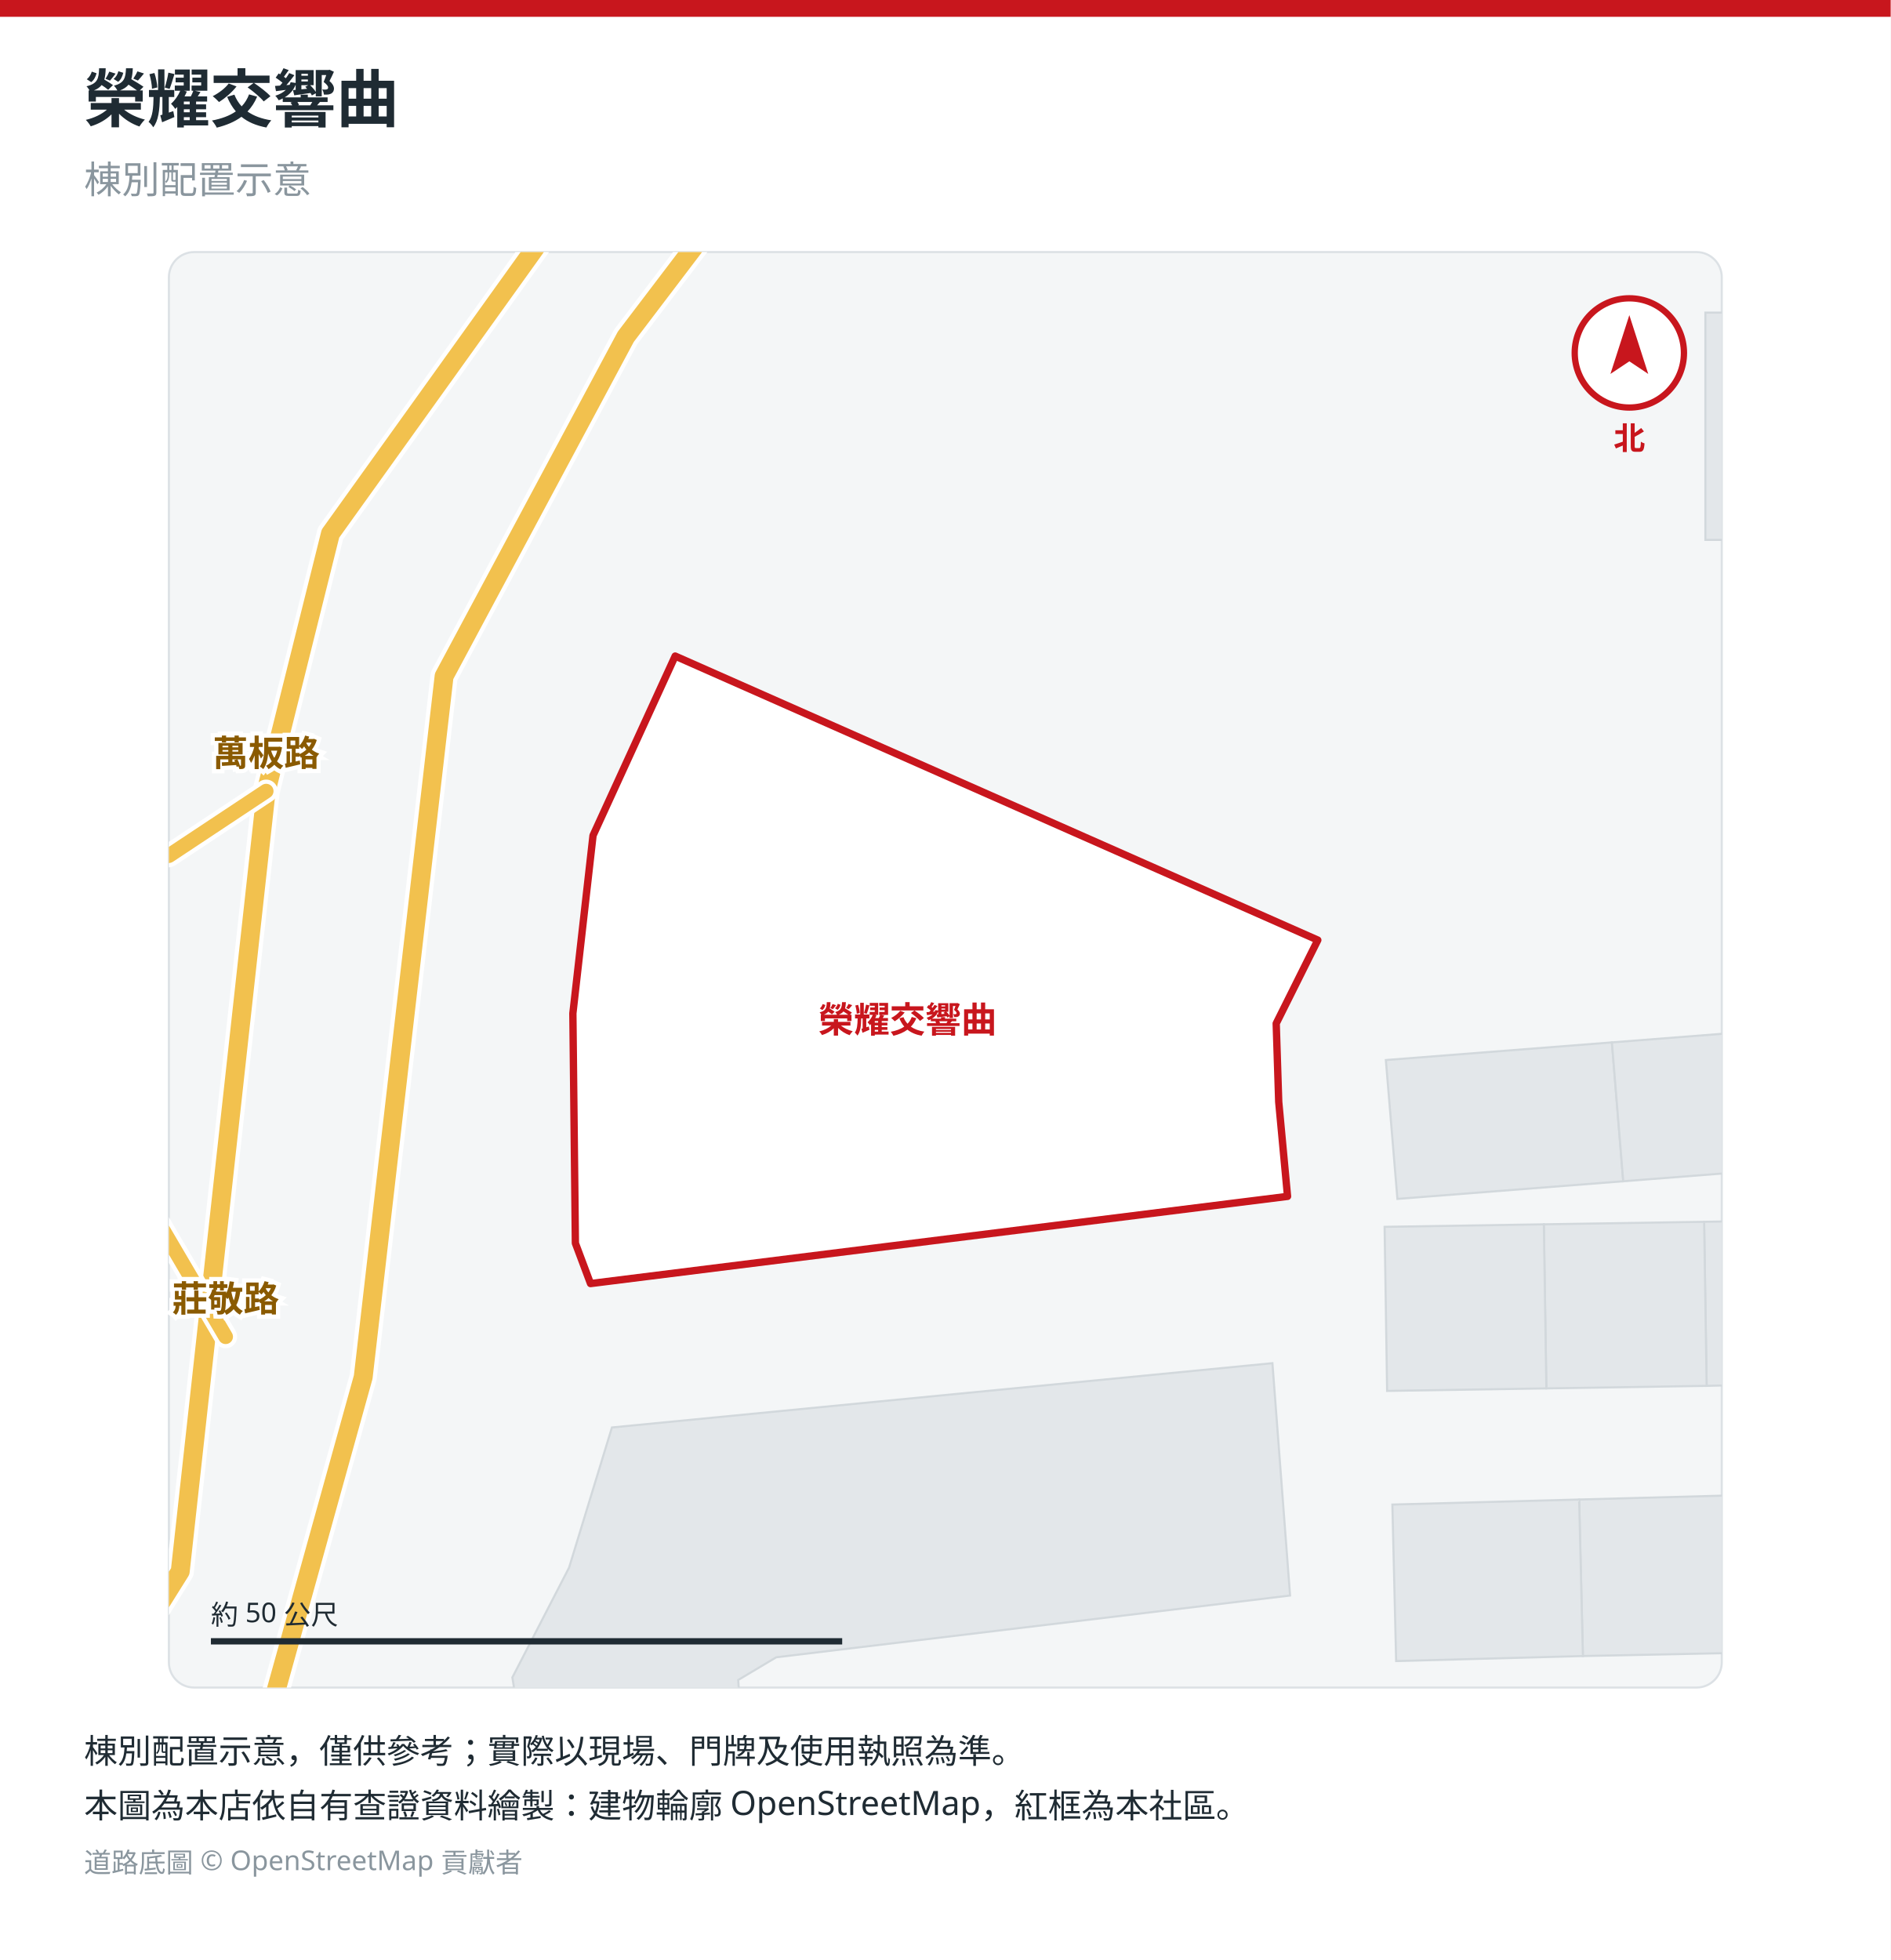
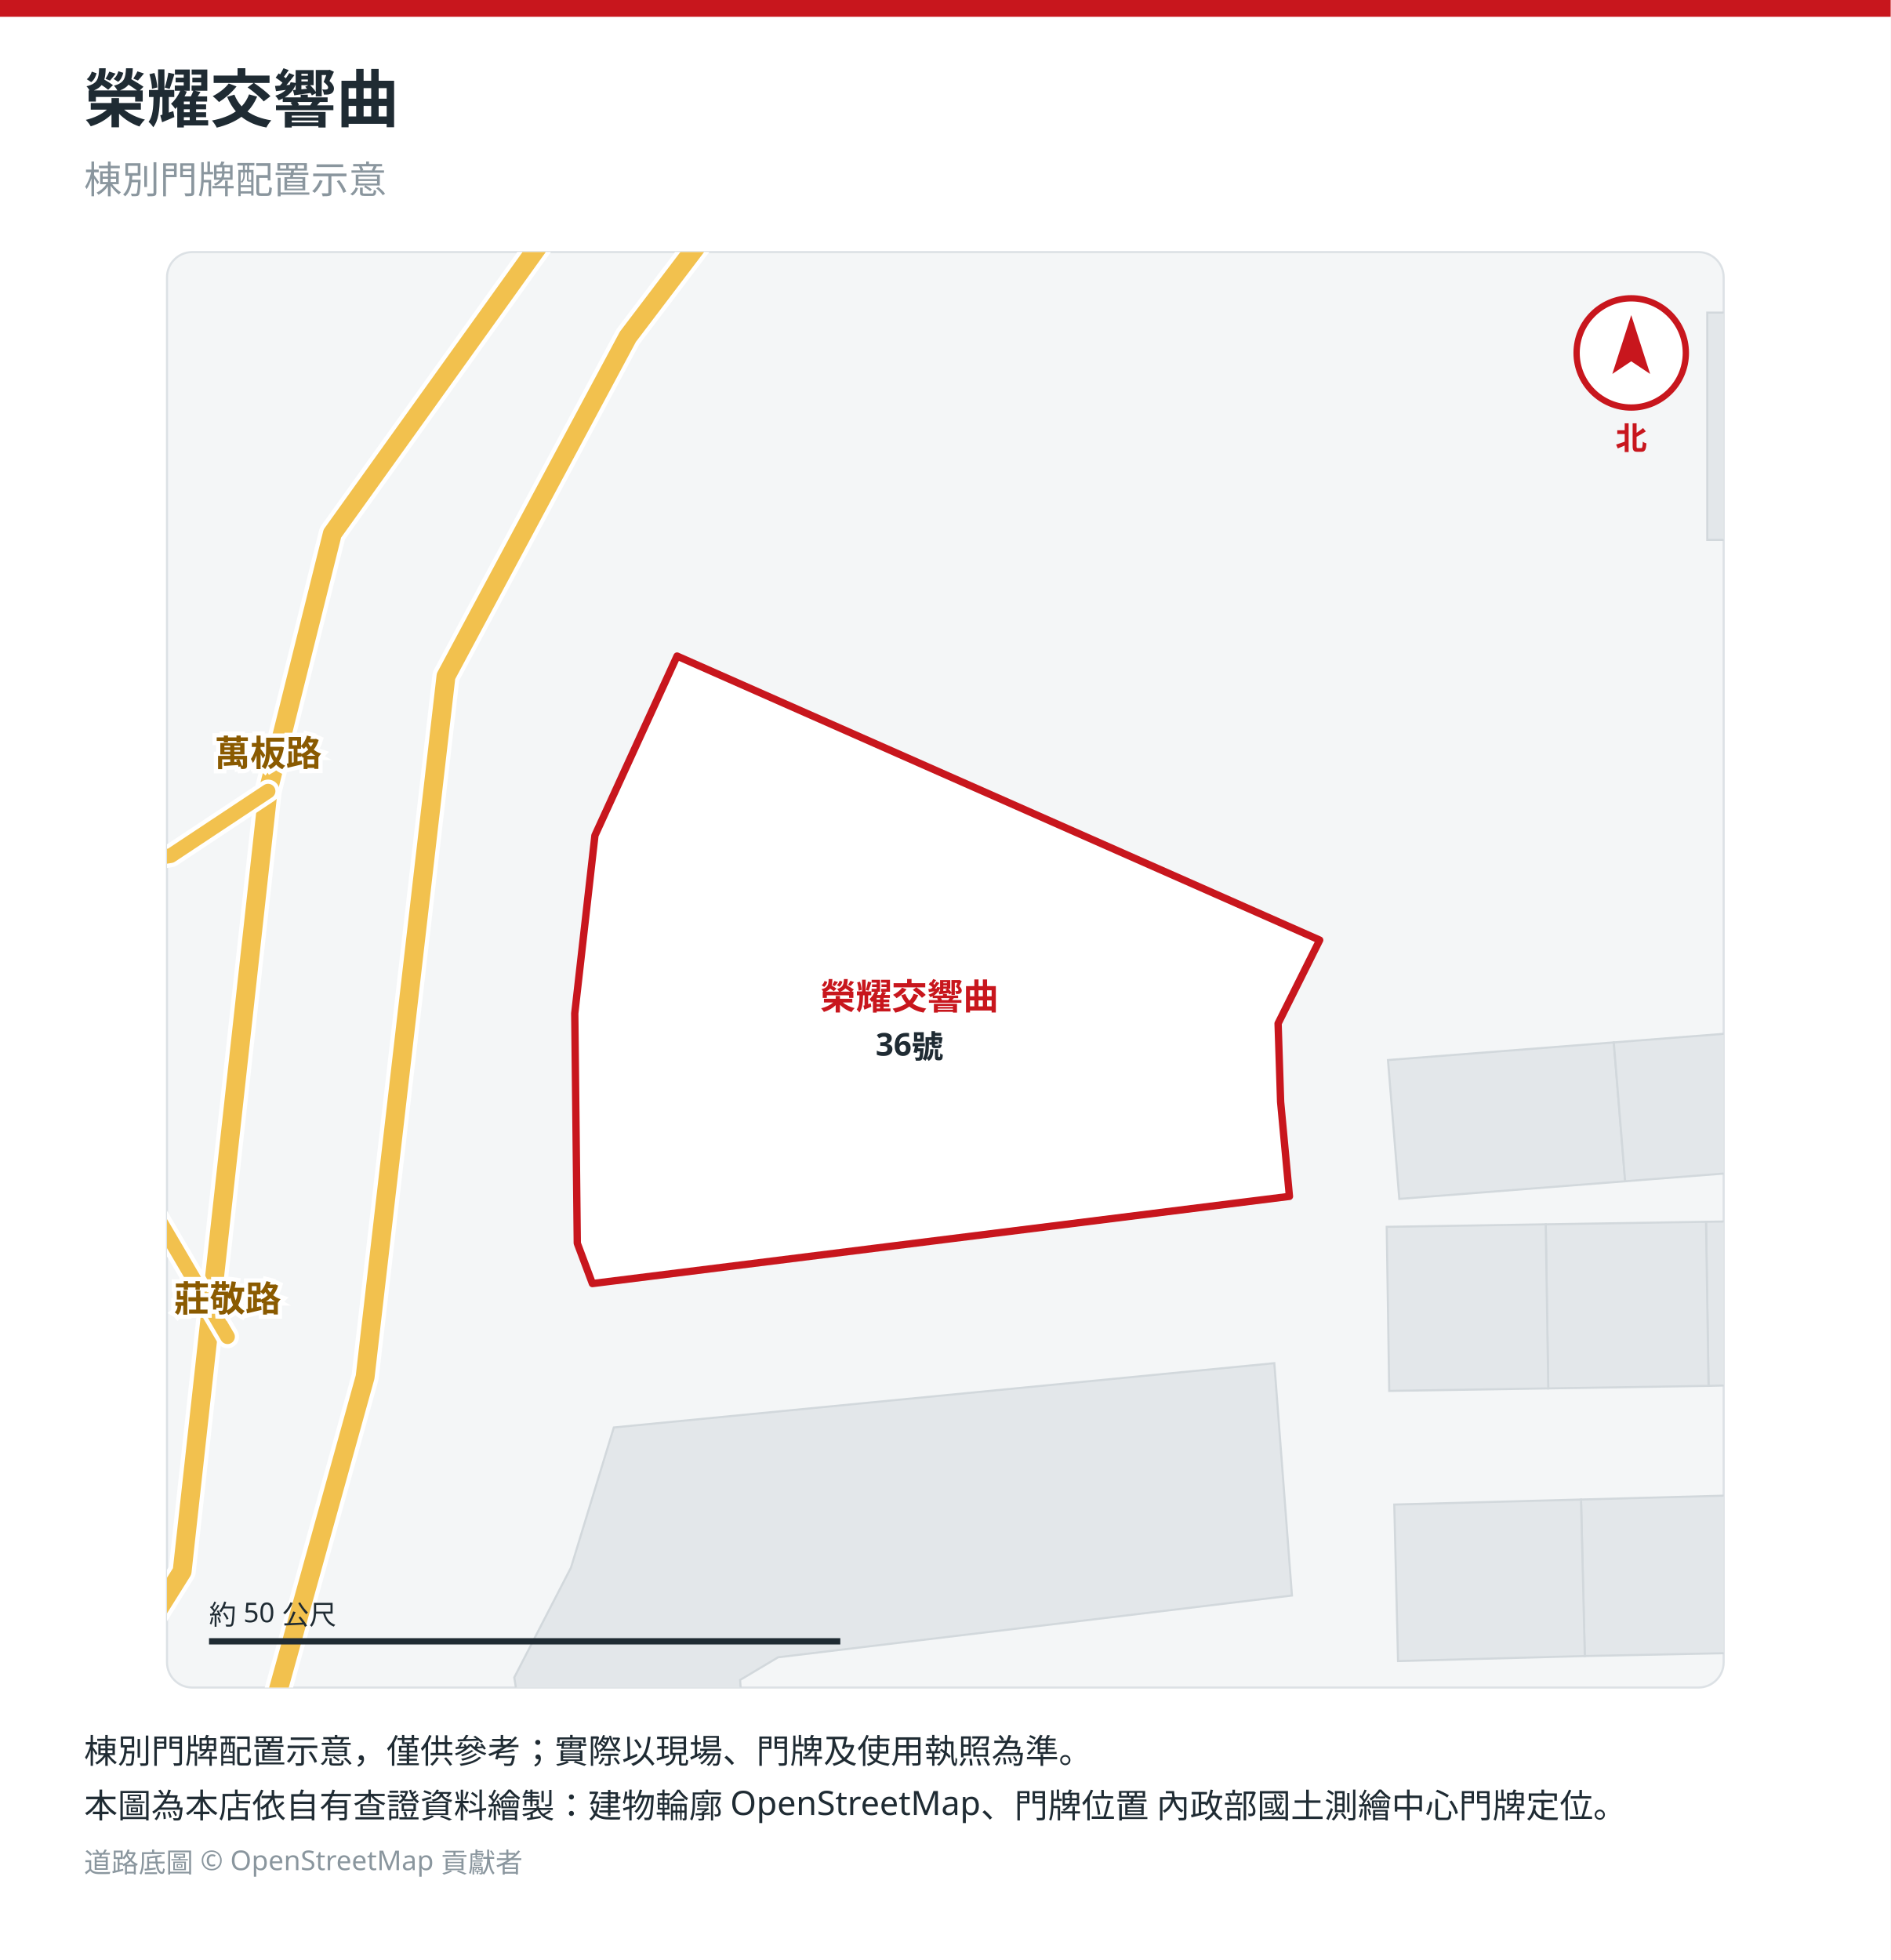
<svg xmlns="http://www.w3.org/2000/svg" viewBox="0 0 900 933" width="900" height="933" font-family="Noto Sans TC, Microsoft JhengHei, PingFang TC, sans-serif">
  <rect width="100%" height="100%" fill="#FFFFFF" />
  <rect width="100%" height="8" fill="#C8161D" />
  <text x="40" y="58" font-size="30" font-weight="700" fill="#1F2B33">榮耀交響曲</text>
-   <text x="40" y="92" font-size="18" fill="#8A969E">棟別配置示意</text>
+   <text x="40" y="92" font-size="18" fill="#8A969E">棟別門牌配置示意</text>
  <defs>
    <clipPath id="c">
-       <rect x="80.4" y="120.0" width="739.2" height="683.3" rx="12" />
+       <rect x="79.5" y="120.0" width="741.0" height="683.3" rx="12" />
    </clipPath>
  </defs>
-   <rect x="80.4" y="120.0" width="739.2" height="683.3" rx="12" fill="#F4F6F7" stroke="#DCE1E5" />
+   <rect x="79.5" y="120.0" width="741.0" height="683.3" rx="12" fill="#F4F6F7" stroke="#DCE1E5" />
  <g clip-path="url(#c)">
-     <path d="M291.3,679.5 L270.9,746.2 L243.9,798.5 L260.7,902.5 L279.9,889.3 L357.4,885.1 L351.4,799.7 L369.5,788.9 L614.1,759.5 L605.7,648.9 Z" fill="#E3E7EA" stroke="#D2D8DC" stroke-width="1" />
-     <path d="M-27.2,-52.5 L-102.9,-11.6 L-155.2,-107.2 L-78.9,-148.6 L-66.3,-126.4 L-42.2,-139.0 L-14.6,-88.5 L-39.8,-75.3 Z" fill="#E3E7EA" stroke="#D2D8DC" stroke-width="1" />
-     <path d="M-131.2,621.2 L-9.8,546.1 L-1.3,537.1 L-0.1,523.9 L-2.6,511.8 L-93.3,362.8 L-176.2,417.5 L-138.4,473.4 L-128.2,466.8 L-94.5,512.5 L-113.1,522.7 L-128.8,502.8 L-182.2,539.5 L-159.4,573.8 L-164.8,576.2 L-149.8,599.6 L-145.6,596.6 Z" fill="#E3E7EA" stroke="#D2D8DC" stroke-width="1" />
-     <path d="M320.2,1075.0 L322.0,887.5 L422.4,885.7 L421.2,992.0 L477.0,992.0 L477.6,885.7 L576.2,886.9 L575.0,1076.8 Z" fill="#E3E7EA" stroke="#D2D8DC" stroke-width="1" />
-     <path d="M990.9,89.3 L993.3,24.4 L1066.6,26.8 L1064.8,91.8 Z" fill="#E3E7EA" stroke="#D2D8DC" stroke-width="1" />
-     <path d="M826.8,34.1 L914.0,35.9 L912.8,106.2 L825.6,104.4 Z" fill="#E3E7EA" stroke="#D2D8DC" stroke-width="1" />
-     <path d="M623.1,76.1 L624.9,19.6 L815.4,25.0 L813.6,82.1 Z" fill="#E3E7EA" stroke="#D2D8DC" stroke-width="1" />
-     <path d="M811.2,581.6 L886.9,580.4 L888.1,657.9 L812.4,659.7 Z" fill="#E3E7EA" stroke="#D2D8DC" stroke-width="1" />
-     <path d="M734.9,582.8 L811.2,581.6 L812.4,659.7 L736.1,660.9 Z" fill="#E3E7EA" stroke="#D2D8DC" stroke-width="1" />
-     <path d="M659.1,584.0 L734.9,582.8 L736.1,660.9 L660.3,662.1 Z" fill="#E3E7EA" stroke="#D2D8DC" stroke-width="1" />
-     <path d="M772.7,562.3 L665.2,570.7 L659.7,504.6 L767.3,496.2 Z" fill="#E3E7EA" stroke="#D2D8DC" stroke-width="1" />
-     <path d="M880.3,553.9 L772.7,562.3 L767.3,496.2 L874.9,487.8 Z" fill="#E3E7EA" stroke="#D2D8DC" stroke-width="1" />
-     <path d="M1034.2,562.9 L959.6,564.7 L956.6,470.4 L1031.8,468.6 Z" fill="#E3E7EA" stroke="#D2D8DC" stroke-width="1" />
-     <path d="M1147.2,552.1 L1044.4,555.1 L1042.6,487.2 L1145.4,484.2 Z" fill="#E3E7EA" stroke="#D2D8DC" stroke-width="1" />
-     <path d="M1054.6,648.3 L955.4,650.7 L953.6,580.4 L1052.8,577.4 Z" fill="#E3E7EA" stroke="#D2D8DC" stroke-width="1" />
-     <path d="M1153.8,645.3 L1054.6,648.3 L1052.8,577.4 L1152.0,575.0 Z" fill="#E3E7EA" stroke="#D2D8DC" stroke-width="1" />
-     <path d="M977.1,1025.1 L1076.8,1022.1 L1078.6,1094.8 L978.9,1097.8 Z" fill="#E3E7EA" stroke="#D2D8DC" stroke-width="1" />
-     <path d="M969.9,927.7 L1069.0,925.3 L1071.4,998.1 L971.7,1000.5 Z" fill="#E3E7EA" stroke="#D2D8DC" stroke-width="1" />
-     <path d="M1058.8,799.1 L1158.6,796.1 L1161.0,868.8 L1061.2,871.8 Z" fill="#E3E7EA" stroke="#D2D8DC" stroke-width="1" />
-     <path d="M959.0,801.5 L1058.8,799.1 L1061.2,871.8 L961.4,874.3 Z" fill="#E3E7EA" stroke="#D2D8DC" stroke-width="1" />
-     <path d="M1058.2,710.2 L1158.0,707.2 L1159.8,779.9 L1060.0,782.9 Z" fill="#E3E7EA" stroke="#D2D8DC" stroke-width="1" />
-     <path d="M958.4,712.6 L1058.2,710.2 L1060.0,782.9 L960.2,785.3 Z" fill="#E3E7EA" stroke="#D2D8DC" stroke-width="1" />
-     <path d="M718.6,1037.1 L718.6,1101.4 L680.2,1101.4 L680.2,1037.1 Z" fill="#E3E7EA" stroke="#D2D8DC" stroke-width="1" />
-     <path d="M862.9,1036.5 L935.6,1036.5 L935.6,1100.8 L863.5,1100.8 Z" fill="#E3E7EA" stroke="#D2D8DC" stroke-width="1" />
-     <path d="M790.8,1037.1 L862.9,1036.5 L863.5,1100.8 L790.8,1101.4 Z" fill="#E3E7EA" stroke="#D2D8DC" stroke-width="1" />
-     <path d="M718.6,1037.1 L790.8,1037.1 L790.8,1101.4 L718.6,1101.4 Z" fill="#E3E7EA" stroke="#D2D8DC" stroke-width="1" />
-     <path d="M718.0,936.8 L719.8,1007.7 L674.2,1008.9 L673.0,937.4 Z" fill="#E3E7EA" stroke="#D2D8DC" stroke-width="1" />
-     <path d="M859.3,934.4 L930.2,933.1 L931.4,1004.1 L861.1,1005.3 Z" fill="#E3E7EA" stroke="#D2D8DC" stroke-width="1" />
-     <path d="M789.0,935.6 L859.3,934.4 L861.1,1005.3 L790.2,1006.5 Z" fill="#E3E7EA" stroke="#D2D8DC" stroke-width="1" />
-     <path d="M718.0,936.8 L789.0,935.6 L790.2,1006.5 L719.8,1007.7 Z" fill="#E3E7EA" stroke="#D2D8DC" stroke-width="1" />
-     <path d="M665.2,813.6 L754.1,811.1 L755.9,885.7 L667.0,888.1 Z" fill="#E3E7EA" stroke="#D2D8DC" stroke-width="1" />
-     <path d="M843.1,808.7 L932.0,806.9 L934.4,881.5 L845.5,883.9 Z" fill="#E3E7EA" stroke="#D2D8DC" stroke-width="1" />
-     <path d="M754.1,811.1 L843.1,808.7 L845.5,883.9 L755.9,885.7 Z" fill="#E3E7EA" stroke="#D2D8DC" stroke-width="1" />
-     <path d="M840.6,711.4 L929.6,709.6 L931.4,784.1 L842.5,786.5 Z" fill="#E3E7EA" stroke="#D2D8DC" stroke-width="1" />
-     <path d="M751.7,713.8 L840.6,711.4 L842.5,786.5 L753.5,788.3 Z" fill="#E3E7EA" stroke="#D2D8DC" stroke-width="1" />
-     <path d="M662.8,716.2 L751.7,713.8 L753.5,788.3 L664.6,790.7 Z" fill="#E3E7EA" stroke="#D2D8DC" stroke-width="1" />
-     <path d="M811.8,257.0 L920.0,257.0 L920.0,148.8 L811.8,148.8 Z" fill="#E3E7EA" stroke="#D2D8DC" stroke-width="1" />
-     <path d="M-453.3,349.6 L-461.1,326.1 L-467.1,328.5 L-478.5,296.7 L-529.0,314.1 L-493.0,416.3 L-471.9,476.4 L-410.6,454.8 L-405.2,469.2 L-357.1,452.4 L-354.7,458.4 L-258.6,424.7 L-262.8,411.5 L-154.6,374.2 L-179.2,305.1 L-203.9,234.8 L-268.8,257.6 L-259.2,284.7 L-273.0,290.1 L-262.2,320.7 L-250.8,317.1 L-246.6,329.1 L-240.5,346.6 L-280.8,361.0 L-295.8,365.8 L-299.4,356.2 L-319.9,362.8 L-324.1,350.8 L-368.6,365.8 L-361.3,386.2 L-378.2,392.3 L-426.9,409.1 L-435.9,412.1 L-440.7,398.3 L-434.7,395.9 L-441.9,376.0 L-435.9,374.2 L-446.1,346.6 Z" fill="#E3E7EA" stroke="#D2D8DC" stroke-width="1" />
-     <path d="M2321.5,-291.7 L1971.7,-214.8 L1606.3,-187.1 L839.4,-203.3 L557.6,-164.9 L433.8,-86.1 L332.2,10.0 L157.3,254.0 L126.7,376.6 L85.8,748.0 L-115.5,1069.6 L-245.4,1201.8 L-388.4,1311.8 L-1033.3,1718.7" fill="none" stroke="#FFFFFF" stroke-width="13" stroke-linecap="round" stroke-linejoin="round" />
-     <path d="M2321.5,-291.7 L1971.7,-214.8 L1606.3,-187.1 L839.4,-203.3 L557.6,-164.9 L433.8,-86.1 L332.2,10.0 L157.3,254.0 L126.7,376.6 L85.8,748.0 L-115.5,1069.6 L-245.4,1201.8 L-388.4,1311.8 L-1033.3,1718.7" fill="none" stroke="#F2C14E" stroke-width="9" stroke-linecap="round" stroke-linejoin="round" />
-     <path d="M-928.7,1786.6 L-292.8,1352.0 L-29.6,1088.2 L117.6,854.4 L172.9,655.5 L211.4,321.9 L297.9,160.3 L379.7,52.7 L494.5,-54.9 L617.7,-106.6 L793.8,-138.4 L1567.9,-121.6 L2040.2,-157.7 L2358.8,-226.2" fill="none" stroke="#FFFFFF" stroke-width="13" stroke-linecap="round" stroke-linejoin="round" />
-     <path d="M-928.7,1786.6 L-292.8,1352.0 L-29.6,1088.2 L117.6,854.4 L172.9,655.5 L211.4,321.9 L297.9,160.3 L379.7,52.7 L494.5,-54.9 L617.7,-106.6 L793.8,-138.4 L1567.9,-121.6 L2040.2,-157.7 L2358.8,-226.2" fill="none" stroke="#F2C14E" stroke-width="9" stroke-linecap="round" stroke-linejoin="round" />
-     <path d="M1617.7,-3616.4 L-293.4,-668.5 L-352.3,-541.1 L-370.4,-429.9 L-345.1,-212.4 L-148.0,201.1 L107.4,636.3" fill="none" stroke="#FFFFFF" stroke-width="11" stroke-linecap="round" stroke-linejoin="round" />
-     <path d="M1617.7,-3616.4 L-293.4,-668.5 L-352.3,-541.1 L-370.4,-429.9 L-345.1,-212.4 L-148.0,201.1 L107.4,636.3" fill="none" stroke="#F2C14E" stroke-width="7" stroke-linecap="round" stroke-linejoin="round" />
-     <path d="M1608.7,873.0 L1534.2,972.2 L1387.6,1080.4 L1241.5,1123.7 L953.6,1165.7 L484.9,1206.6 L380.9,1201.2 L297.9,1172.3 L117.6,854.4 L53.3,808.7" fill="none" stroke="#FFFFFF" stroke-width="11" stroke-linecap="round" stroke-linejoin="round" />
-     <path d="M1608.7,873.0 L1534.2,972.2 L1387.6,1080.4 L1241.5,1123.7 L953.6,1165.7 L484.9,1206.6 L380.9,1201.2 L297.9,1172.3 L117.6,854.4 L53.3,808.7" fill="none" stroke="#F2C14E" stroke-width="7" stroke-linecap="round" stroke-linejoin="round" />
-     <path d="M38.3,524.5 L-482.1,844.8 L-619.2,800.3" fill="none" stroke="#FFFFFF" stroke-width="11" stroke-linecap="round" stroke-linejoin="round" />
-     <path d="M38.3,524.5 L-482.1,844.8 L-619.2,800.3" fill="none" stroke="#F2C14E" stroke-width="7" stroke-linecap="round" stroke-linejoin="round" />
-     <path d="M126.7,376.6 L80.4,407.3 L-15.2,422.9" fill="none" stroke="#FFFFFF" stroke-width="11" stroke-linecap="round" stroke-linejoin="round" />
-     <path d="M126.7,376.6 L80.4,407.3 L-15.2,422.9" fill="none" stroke="#F2C14E" stroke-width="7" stroke-linecap="round" stroke-linejoin="round" />
-     <path d="M321.4,312.3 L282.3,397.7 L272.7,482.4 L273.9,591.8 L281.1,611.0 L612.9,569.5 L608.7,524.5 L607.5,487.2 L627.3,447.5 Z" fill="#FFFFFF" stroke="#C8161D" stroke-width="3.5" stroke-linejoin="round" />
+     <path d="M292.2,679.5 L271.8,746.2 L244.8,798.5 L261.6,902.5 L280.8,889.3 L358.4,885.1 L352.3,799.7 L370.4,788.9 L615.0,759.5 L606.6,648.9 Z" fill="#E3E7EA" stroke="#D2D8DC" stroke-width="1" />
+     <path d="M-26.3,-52.5 L-102.0,-11.6 L-154.3,-107.2 L-78.0,-148.6 L-65.4,-126.4 L-41.3,-139.0 L-13.7,-88.5 L-38.9,-75.3 Z" fill="#E3E7EA" stroke="#D2D8DC" stroke-width="1" />
+     <path d="M-130.3,621.2 L-8.9,546.1 L-0.4,537.1 L0.8,523.9 L-1.6,511.8 L-92.4,362.8 L-175.3,417.5 L-137.5,473.4 L-127.3,466.8 L-93.6,512.5 L-112.2,522.7 L-127.9,502.8 L-181.3,539.5 L-158.5,573.8 L-163.9,576.2 L-148.9,599.6 L-144.7,596.6 Z" fill="#E3E7EA" stroke="#D2D8DC" stroke-width="1" />
+     <path d="M321.1,1075.0 L322.9,887.5 L423.3,885.7 L422.1,992.0 L478.0,992.0 L478.6,885.7 L577.1,886.9 L575.9,1076.8 Z" fill="#E3E7EA" stroke="#D2D8DC" stroke-width="1" />
+     <path d="M991.8,89.3 L994.2,24.4 L1067.5,26.8 L1065.7,91.8 Z" fill="#E3E7EA" stroke="#D2D8DC" stroke-width="1" />
+     <path d="M827.7,34.1 L914.9,35.9 L913.7,106.2 L826.5,104.4 Z" fill="#E3E7EA" stroke="#D2D8DC" stroke-width="1" />
+     <path d="M624.0,76.1 L625.8,19.6 L816.3,25.0 L814.5,82.1 Z" fill="#E3E7EA" stroke="#D2D8DC" stroke-width="1" />
+     <path d="M812.1,581.6 L887.8,580.4 L889.0,657.9 L813.3,659.7 Z" fill="#E3E7EA" stroke="#D2D8DC" stroke-width="1" />
+     <path d="M735.8,582.8 L812.1,581.6 L813.3,659.7 L737.0,660.9 Z" fill="#E3E7EA" stroke="#D2D8DC" stroke-width="1" />
+     <path d="M660.1,584.0 L735.8,582.8 L737.0,660.9 L661.3,662.1 Z" fill="#E3E7EA" stroke="#D2D8DC" stroke-width="1" />
+     <path d="M773.6,562.3 L666.1,570.7 L660.7,504.6 L768.2,496.2 Z" fill="#E3E7EA" stroke="#D2D8DC" stroke-width="1" />
+     <path d="M881.2,553.9 L773.6,562.3 L768.2,496.2 L875.8,487.8 Z" fill="#E3E7EA" stroke="#D2D8DC" stroke-width="1" />
+     <path d="M1035.1,562.9 L960.6,564.7 L957.5,470.4 L1032.7,468.6 Z" fill="#E3E7EA" stroke="#D2D8DC" stroke-width="1" />
+     <path d="M1148.1,552.1 L1045.3,555.1 L1043.5,487.2 L1146.3,484.2 Z" fill="#E3E7EA" stroke="#D2D8DC" stroke-width="1" />
+     <path d="M1055.5,648.3 L956.3,650.7 L954.5,580.4 L1053.7,577.4 Z" fill="#E3E7EA" stroke="#D2D8DC" stroke-width="1" />
+     <path d="M1154.7,645.3 L1055.5,648.3 L1053.7,577.4 L1152.9,575.0 Z" fill="#E3E7EA" stroke="#D2D8DC" stroke-width="1" />
+     <path d="M978.0,1025.1 L1077.7,1022.1 L1079.5,1094.8 L979.8,1097.8 Z" fill="#E3E7EA" stroke="#D2D8DC" stroke-width="1" />
+     <path d="M970.8,927.7 L1069.9,925.3 L1072.3,998.1 L972.6,1000.5 Z" fill="#E3E7EA" stroke="#D2D8DC" stroke-width="1" />
+     <path d="M1059.7,799.1 L1159.5,796.1 L1161.9,868.8 L1062.1,871.8 Z" fill="#E3E7EA" stroke="#D2D8DC" stroke-width="1" />
+     <path d="M959.9,801.5 L1059.7,799.1 L1062.1,871.8 L962.4,874.3 Z" fill="#E3E7EA" stroke="#D2D8DC" stroke-width="1" />
+     <path d="M1059.1,710.2 L1158.9,707.2 L1160.7,779.9 L1060.9,782.9 Z" fill="#E3E7EA" stroke="#D2D8DC" stroke-width="1" />
+     <path d="M959.3,712.6 L1059.1,710.2 L1060.9,782.9 L961.2,785.3 Z" fill="#E3E7EA" stroke="#D2D8DC" stroke-width="1" />
+     <path d="M719.6,1037.1 L719.6,1101.4 L681.1,1101.4 L681.1,1037.1 Z" fill="#E3E7EA" stroke="#D2D8DC" stroke-width="1" />
+     <path d="M863.8,1036.5 L936.5,1036.5 L936.5,1100.8 L864.4,1100.8 Z" fill="#E3E7EA" stroke="#D2D8DC" stroke-width="1" />
+     <path d="M791.7,1037.1 L863.8,1036.5 L864.4,1100.8 L791.7,1101.4 Z" fill="#E3E7EA" stroke="#D2D8DC" stroke-width="1" />
+     <path d="M719.6,1037.1 L791.7,1037.1 L791.7,1101.4 L719.6,1101.4 Z" fill="#E3E7EA" stroke="#D2D8DC" stroke-width="1" />
+     <path d="M718.9,936.8 L720.8,1007.7 L675.1,1008.9 L673.9,937.4 Z" fill="#E3E7EA" stroke="#D2D8DC" stroke-width="1" />
+     <path d="M860.2,934.4 L931.1,933.1 L932.3,1004.1 L862.0,1005.3 Z" fill="#E3E7EA" stroke="#D2D8DC" stroke-width="1" />
+     <path d="M789.9,935.6 L860.2,934.4 L862.0,1005.3 L791.1,1006.5 Z" fill="#E3E7EA" stroke="#D2D8DC" stroke-width="1" />
+     <path d="M718.9,936.8 L789.9,935.6 L791.1,1006.5 L720.8,1007.7 Z" fill="#E3E7EA" stroke="#D2D8DC" stroke-width="1" />
+     <path d="M666.1,813.6 L755.0,811.1 L756.8,885.7 L667.9,888.1 Z" fill="#E3E7EA" stroke="#D2D8DC" stroke-width="1" />
+     <path d="M844.0,808.7 L932.9,806.9 L935.3,881.5 L846.4,883.9 Z" fill="#E3E7EA" stroke="#D2D8DC" stroke-width="1" />
+     <path d="M755.0,811.1 L844.0,808.7 L846.4,883.9 L756.8,885.7 Z" fill="#E3E7EA" stroke="#D2D8DC" stroke-width="1" />
+     <path d="M841.6,711.4 L930.5,709.6 L932.3,784.1 L843.4,786.5 Z" fill="#E3E7EA" stroke="#D2D8DC" stroke-width="1" />
+     <path d="M752.6,713.8 L841.6,711.4 L843.4,786.5 L754.4,788.3 Z" fill="#E3E7EA" stroke="#D2D8DC" stroke-width="1" />
+     <path d="M663.7,716.2 L752.6,713.8 L754.4,788.3 L665.5,790.7 Z" fill="#E3E7EA" stroke="#D2D8DC" stroke-width="1" />
+     <path d="M812.7,257.0 L920.9,257.0 L920.9,148.8 L812.7,148.8 Z" fill="#E3E7EA" stroke="#D2D8DC" stroke-width="1" />
+     <path d="M-452.4,349.6 L-460.2,326.1 L-466.2,328.5 L-477.6,296.7 L-528.1,314.1 L-492.1,416.3 L-471.0,476.4 L-409.7,454.8 L-404.3,469.2 L-356.2,452.4 L-353.8,458.4 L-257.7,424.7 L-261.9,411.5 L-153.7,374.2 L-178.3,305.1 L-203.0,234.8 L-267.9,257.6 L-258.3,284.7 L-272.1,290.1 L-261.3,320.7 L-249.9,317.1 L-245.7,329.1 L-239.6,346.6 L-279.9,361.0 L-294.9,365.8 L-298.5,356.2 L-319.0,362.8 L-323.2,350.8 L-367.7,365.8 L-360.4,386.2 L-377.3,392.3 L-425.9,409.1 L-435.0,412.1 L-439.8,398.3 L-433.8,395.9 L-441.0,376.0 L-435.0,374.2 L-445.2,346.6 Z" fill="#E3E7EA" stroke="#D2D8DC" stroke-width="1" />
+     <path d="M2322.4,-291.7 L1972.6,-214.8 L1607.2,-187.1 L840.4,-203.3 L558.5,-164.9 L434.7,-86.1 L333.1,10.0 L158.2,254.0 L127.6,376.6 L86.7,748.0 L-114.6,1069.6 L-244.4,1201.8 L-387.5,1311.8 L-1032.4,1718.7" fill="none" stroke="#FFFFFF" stroke-width="13" stroke-linecap="round" stroke-linejoin="round" />
+     <path d="M2322.4,-291.7 L1972.6,-214.8 L1607.2,-187.1 L840.4,-203.3 L558.5,-164.9 L434.7,-86.1 L333.1,10.0 L158.2,254.0 L127.6,376.6 L86.7,748.0 L-114.6,1069.6 L-244.4,1201.8 L-387.5,1311.8 L-1032.4,1718.7" fill="none" stroke="#F2C14E" stroke-width="9" stroke-linecap="round" stroke-linejoin="round" />
+     <path d="M-927.8,1786.6 L-291.9,1352.0 L-28.7,1088.2 L118.6,854.4 L173.8,655.5 L212.3,321.9 L298.9,160.3 L380.6,52.7 L495.4,-54.9 L618.6,-106.6 L794.7,-138.4 L1568.8,-121.6 L2041.1,-157.7 L2359.7,-226.2" fill="none" stroke="#FFFFFF" stroke-width="13" stroke-linecap="round" stroke-linejoin="round" />
+     <path d="M-927.8,1786.6 L-291.9,1352.0 L-28.7,1088.2 L118.6,854.4 L173.8,655.5 L212.3,321.9 L298.9,160.3 L380.6,52.7 L495.4,-54.9 L618.6,-106.6 L794.7,-138.4 L1568.8,-121.6 L2041.1,-157.7 L2359.7,-226.2" fill="none" stroke="#F2C14E" stroke-width="9" stroke-linecap="round" stroke-linejoin="round" />
+     <path d="M1618.6,-3616.4 L-292.5,-668.5 L-351.4,-541.1 L-369.5,-429.9 L-344.2,-212.4 L-147.1,201.1 L108.3,636.3" fill="none" stroke="#FFFFFF" stroke-width="11" stroke-linecap="round" stroke-linejoin="round" />
+     <path d="M1618.6,-3616.4 L-292.5,-668.5 L-351.4,-541.1 L-369.5,-429.9 L-344.2,-212.4 L-147.1,201.1 L108.3,636.3" fill="none" stroke="#F2C14E" stroke-width="7" stroke-linecap="round" stroke-linejoin="round" />
+     <path d="M1609.6,873.0 L1535.1,972.2 L1388.5,1080.4 L1242.4,1123.7 L954.5,1165.7 L485.8,1206.6 L381.8,1201.2 L298.9,1172.3 L118.6,854.4 L54.2,808.7" fill="none" stroke="#FFFFFF" stroke-width="11" stroke-linecap="round" stroke-linejoin="round" />
+     <path d="M1609.6,873.0 L1535.1,972.2 L1388.5,1080.4 L1242.4,1123.7 L954.5,1165.7 L485.8,1206.6 L381.8,1201.2 L298.9,1172.3 L118.6,854.4 L54.2,808.7" fill="none" stroke="#F2C14E" stroke-width="7" stroke-linecap="round" stroke-linejoin="round" />
+     <path d="M39.2,524.5 L-481.2,844.8 L-618.3,800.3" fill="none" stroke="#FFFFFF" stroke-width="11" stroke-linecap="round" stroke-linejoin="round" />
+     <path d="M39.2,524.5 L-481.2,844.8 L-618.3,800.3" fill="none" stroke="#F2C14E" stroke-width="7" stroke-linecap="round" stroke-linejoin="round" />
+     <path d="M127.6,376.6 L81.3,407.3 L-14.3,422.9" fill="none" stroke="#FFFFFF" stroke-width="11" stroke-linecap="round" stroke-linejoin="round" />
+     <path d="M127.6,376.6 L81.3,407.3 L-14.3,422.9" fill="none" stroke="#F2C14E" stroke-width="7" stroke-linecap="round" stroke-linejoin="round" />
+     <path d="M322.3,312.3 L283.2,397.7 L273.6,482.4 L274.8,591.8 L282.0,611.0 L613.8,569.5 L609.6,524.5 L608.4,487.2 L628.2,447.5 Z" fill="#FFFFFF" stroke="#C8161D" stroke-width="3.5" stroke-linejoin="round" />
  </g>
-   <text x="126.7" y="364.6" font-size="17" font-weight="700" fill="#8A5A00" text-anchor="middle" stroke="#FFFFFF" stroke-width="4" paint-order="stroke">萬板路</text>
-   <text x="107.4" y="624.3" font-size="17" font-weight="700" fill="#8A5A00" text-anchor="middle" stroke="#FFFFFF" stroke-width="4" paint-order="stroke">莊敬路</text>
-   <text x="432.0" y="491.5" font-size="17" font-weight="700" fill="#C8161D" text-anchor="middle" stroke="#FFFFFF" stroke-width="4" paint-order="stroke">榮耀交響曲</text>
-   <circle cx="775.6" cy="168.0" r="26" fill="#FFFFFF" stroke="#C8161D" stroke-width="3" />
-   <path d="M775.6,150.0 L784.6,178.0 L775.6,172.0 L766.6,178.0 Z" fill="#C8161D" />
-   <text x="775.6" y="214.0" font-size="15" font-weight="700" fill="#C8161D" text-anchor="middle">北</text>
-   <line x1="100.4" y1="781.3" x2="400.9" y2="781.3" stroke="#1F2B33" stroke-width="3" />
-   <text x="100.4" y="773.3" font-size="13" fill="#1F2B33">約 50 公尺</text>
-   <text x="40" y="839.3" font-size="16" fill="#1F2B33">棟別配置示意，僅供參考；實際以現場、門牌及使用執照為準。</text>
-   <text x="40" y="865.3" font-size="16" fill="#1F2B33">本圖為本店依自有查證資料繪製：建物輪廓 OpenStreetMap，紅框為本社區。</text>
+   <text x="127.6" y="364.6" font-size="17" font-weight="700" fill="#8A5A00" text-anchor="middle" stroke="#FFFFFF" stroke-width="4" paint-order="stroke">萬板路</text>
+   <text x="108.3" y="624.3" font-size="17" font-weight="700" fill="#8A5A00" text-anchor="middle" stroke="#FFFFFF" stroke-width="4" paint-order="stroke">莊敬路</text>
+   <text x="432.9" y="480.5" font-size="17" font-weight="700" fill="#C8161D" text-anchor="middle" stroke="#FFFFFF" stroke-width="4" paint-order="stroke">榮耀交響曲</text>
+   <text x="432.9" y="502.5" font-size="15" font-weight="600" fill="#1F2B33" text-anchor="middle" stroke="#FFFFFF" stroke-width="4" paint-order="stroke">36號</text>
+   <circle cx="776.5" cy="168.0" r="26" fill="#FFFFFF" stroke="#C8161D" stroke-width="3" />
+   <path d="M776.5,150.0 L785.5,178.0 L776.5,172.0 L767.5,178.0 Z" fill="#C8161D" />
+   <text x="776.5" y="214.0" font-size="15" font-weight="700" fill="#C8161D" text-anchor="middle">北</text>
+   <line x1="99.5" y1="781.3" x2="400.0" y2="781.3" stroke="#1F2B33" stroke-width="3" />
+   <text x="99.5" y="773.3" font-size="13" fill="#1F2B33">約 50 公尺</text>
+   <text x="40" y="839.3" font-size="16" fill="#1F2B33">棟別門牌配置示意，僅供參考；實際以現場、門牌及使用執照為準。</text>
+   <text x="40" y="865.3" font-size="16" fill="#1F2B33">本圖為本店依自有查證資料繪製：建物輪廓 OpenStreetMap、門牌位置 內政部國土測繪中心門牌定位。</text>
  <text x="40" y="891.3" font-size="13" fill="#8A969E">道路底圖 © OpenStreetMap 貢獻者</text>
</svg>
